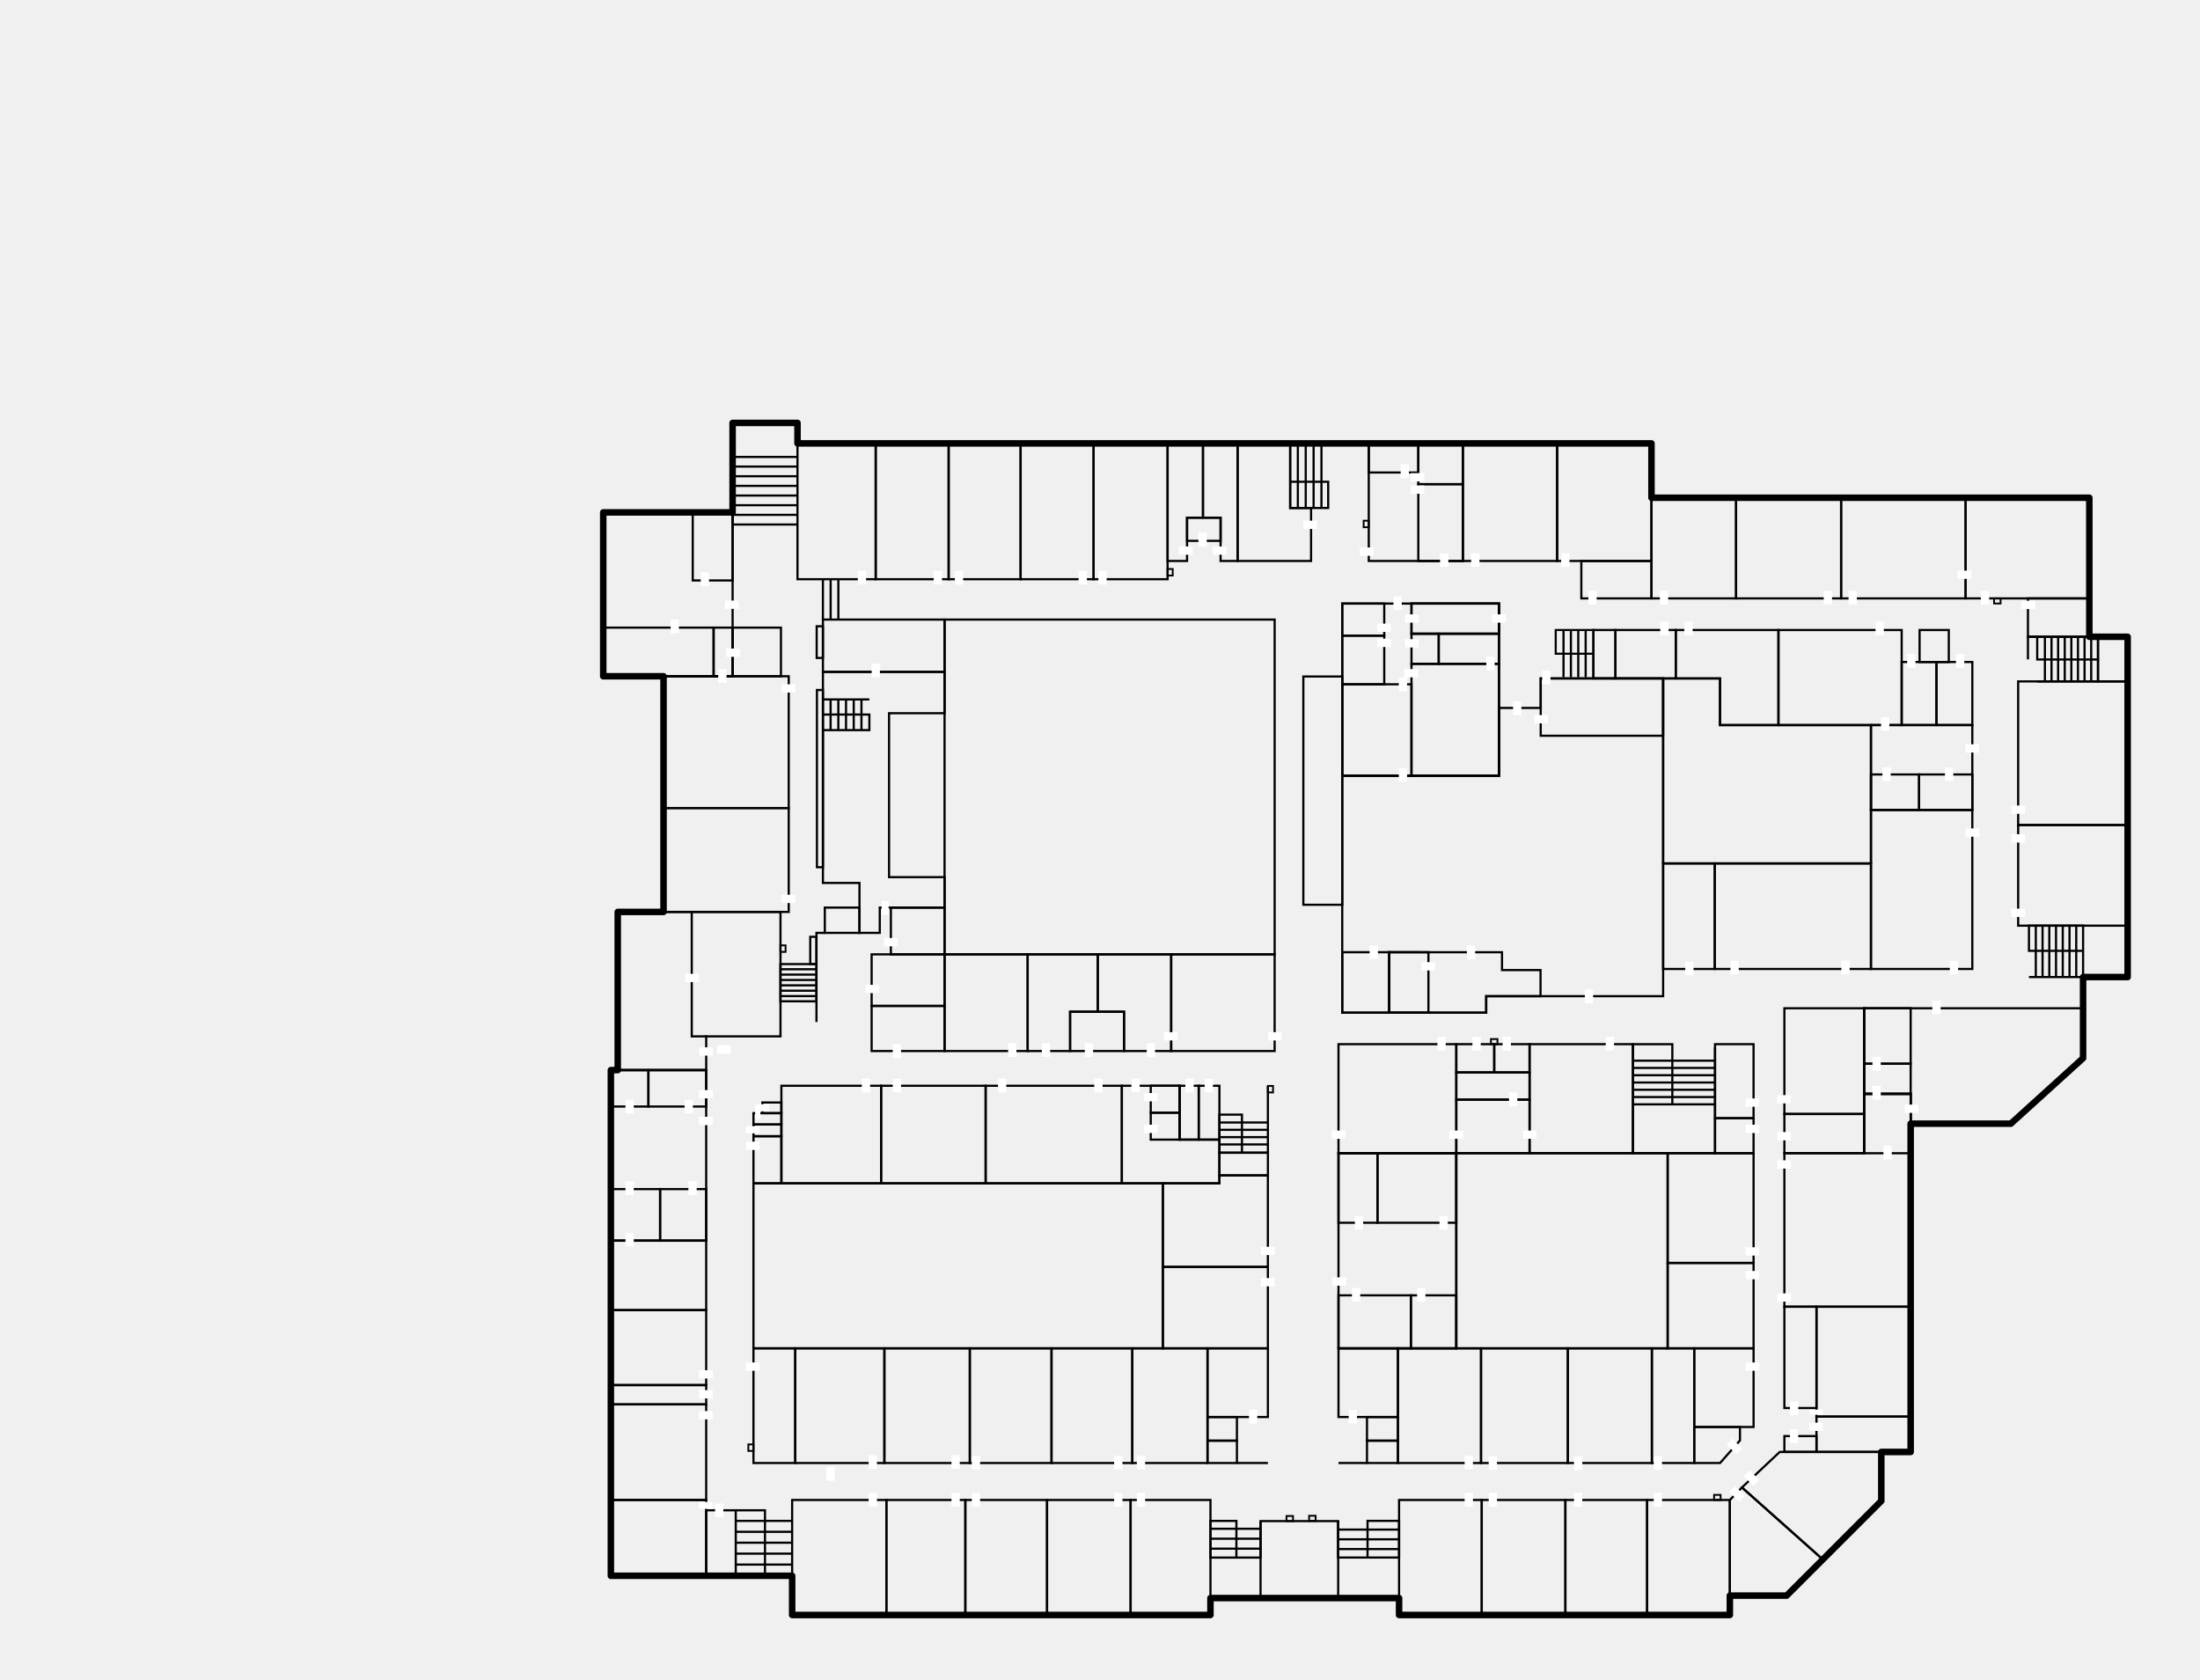
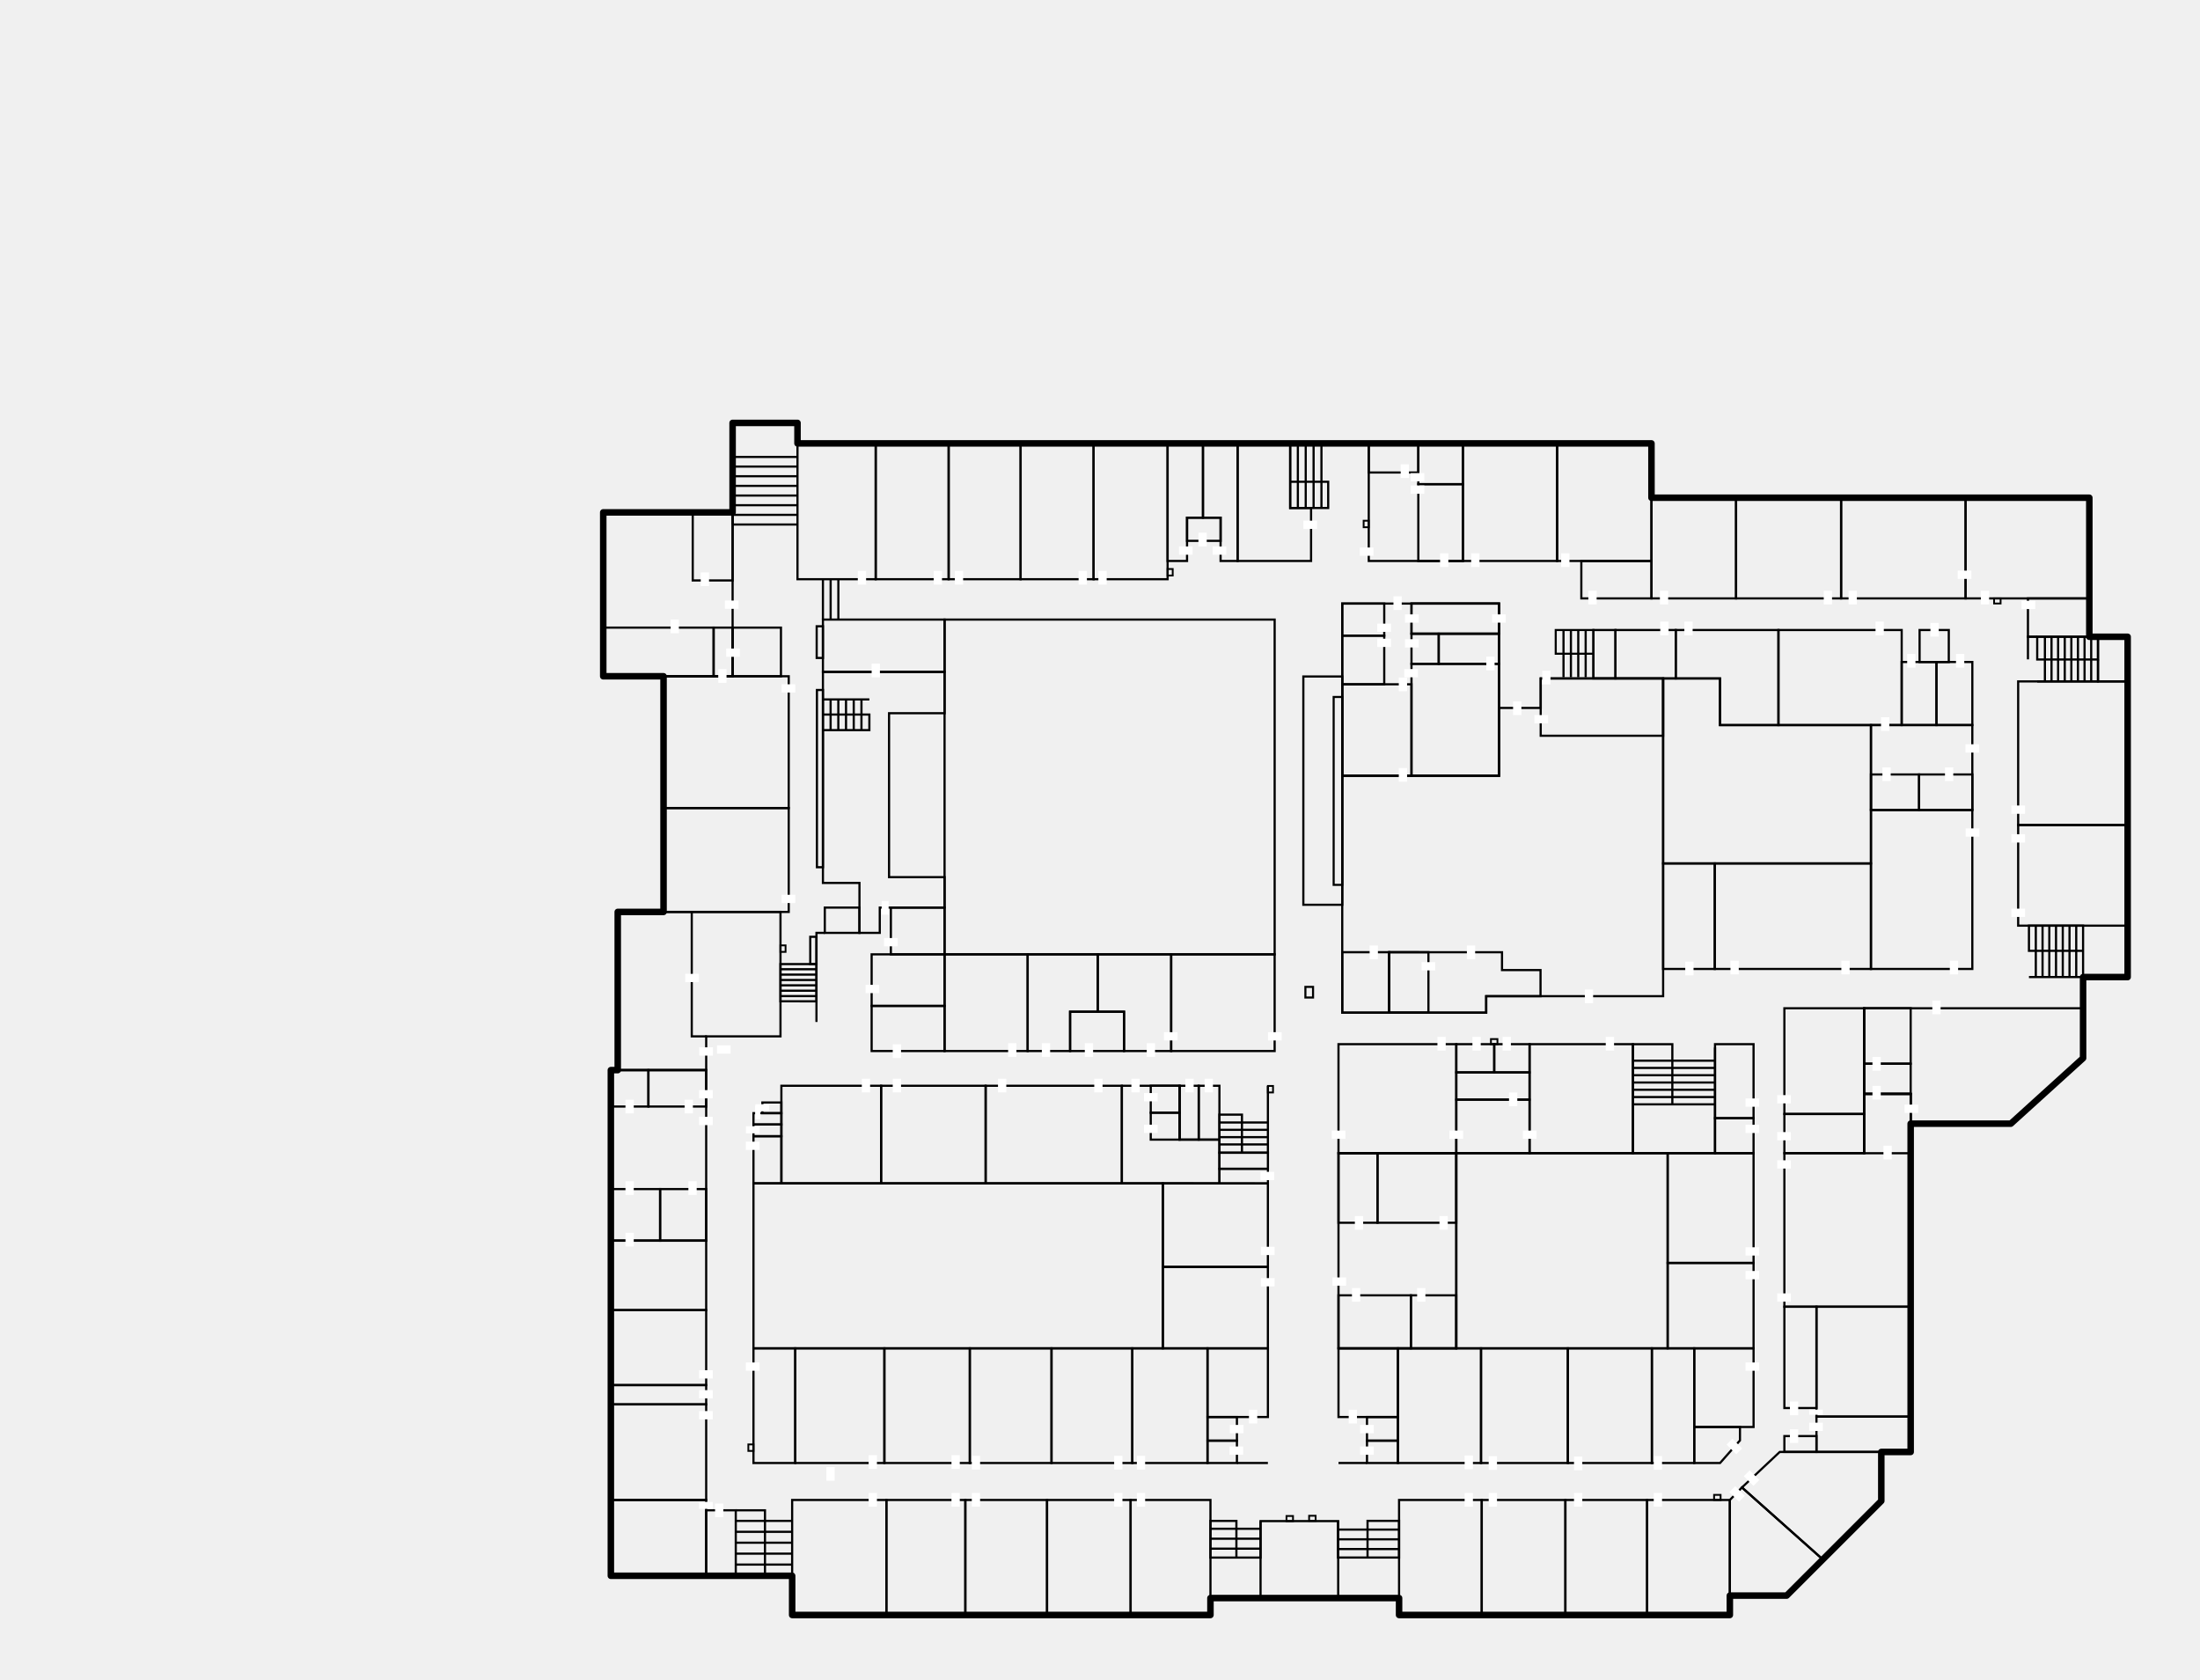
<svg xmlns="http://www.w3.org/2000/svg" width="161.31mm" height="123.16mm" enable-background="new" version="1.1" viewBox="0 0 609.69 465.47" xml:space="preserve">
  <g transform="translate(-10.592 -349.35)">
    <g fill="none">
      <g stroke="#000">
        <g stroke-linecap="round" stroke-width=".602">
          <rect id="room200" x="472.75" y="668.91" width="23.812" height="30.416" />
          <rect id="room266" x="293.44" y="472.2" width="20.216" height="37.652" />
          <rect id="room250" x="555.32" y="487.26" width="34.289" height="27.9" />
          <rect id="room248" x="569.89" y="538.17" width="30.332" height="39.794" />
          <rect id="room246" x="569.89" y="577.96" width="30.332" height="27.899" />
          <path d="m471.5 537.35-1.6e-4 51.261h57.593v-38.334h-41.833l1.6e-4 -12.927z" />
          <rect id="room253" x="503.46" y="523.92" width="34.151" height="26.352" />
          <rect id="room251A" x="529.09" y="563.96" width="13.338" height="9.803" />
          <rect id="room251S" x="542.43" y="563.96" width="14.758" height="9.803" />
          <rect id="roomBM202" x="537.61" y="532.79" width="9.638" height="17.481" />
          <rect id="room249" x="529.09" y="573.77" width="28.096" height="44.085" />
          <rect id="room247" x="485.81" y="588.61" width="43.281" height="29.244" />
          <rect id="roomAHU9" x="471.5" y="588.61" width="14.312" height="29.244" />
          <rect id="roomBW202" x="547.25" y="532.79" width="9.939" height="17.481" />
          <path d="m272.36 521.04v92.759h91.479v-92.759z" />
          <rect id="room217" x="323.93" y="765.01" width="22.118" height="31.87" />
        </g>
        <path id="room207" d="m489.99 791.51h15.74l10.022-10.022-22.406-19.949-3.356 3.472z" stroke-width=".602px" />
        <path id="room205" d="m493.34 761.54 10.47-9.841h28.147v13.579l-16.211 16.211z" stroke-width=".602px" />
        <g stroke-linecap="round" stroke-width=".602">
          <rect id="room240" x="381.53" y="638.7" width="32.646" height="30.205" />
          <rect id="room238S" x="381.53" y="668.91" width="10.813" height="19.283" />
          <rect id="room238C" x="392.34" y="668.91" width="21.833" height="19.283" />
          <rect id="room238" x="381.53" y="668.91" width="32.646" height="54.072" />
          <rect id="room238B" x="401.6" y="708.29" width="12.573" height="14.686" />
          <rect id="room238A" x="381.53" y="708.29" width="20.073" height="14.686" />
          <rect id="room214" x="398" y="722.98" width="23.032" height="31.782" />
          <rect id="room212" x="421.03" y="722.98" width="24.061" height="31.782" />
          <rect id="room210" x="445.09" y="722.98" width="23.289" height="31.782" />
          <rect id="room202" x="472.75" y="699.32" width="23.812" height="23.656" />
          <rect id="room242" x="434.48" y="638.7" width="28.643" height="30.205" />
          <rect id="room219" x="300.76" y="765.01" width="23.161" height="31.87" />
          <rect id="room221" x="278.12" y="765.01" width="22.646" height="31.87" />
          <rect id="room223" x="256.24" y="765.01" width="21.874" height="31.87" />
          <rect id="room225" x="230.12" y="765.01" width="26.12" height="31.87" />
          <rect id="room216" x="324.39" y="722.98" width="20.837" height="31.782" />
          <rect id="roomBM200" x="345.23" y="722.98" width="16.741" height="19.044" />
          <rect id="room236" x="332.85" y="700.42" width="29.115" height="22.564" />
          <rect id="room218" x="302" y="722.98" width="22.389" height="31.782" />
          <rect id="room220" x="279.36" y="722.98" width="22.646" height="31.782" />
          <rect id="room222" x="255.68" y="722.98" width="23.675" height="31.782" />
          <rect id="room224" x="230.98" y="722.98" width="24.705" height="31.782" />
          <rect x="329.5" y="650.22" width="7.996" height="7.463" />
          <rect x="329.5" y="657.68" width="7.996" height="7.463" />
-           <rect x="337.5" y="650.22" width="5.298" height="14.926" />
-           <rect x="342.79" y="650.22" width="5.744" height="14.926" />
-           <rect x="345.23" y="748.57" width="8.152" height="6.193" />
-           <rect x="345.23" y="742.02" width="8.152" height="6.544" />
+           <rect id="roomBW214" x="337.5" y="650.22" width="5.298" height="14.926" />
+           <rect id="roomBM214" x="342.79" y="650.22" width="5.744" height="14.926" />
+           <rect id="roomSBM200" x="345.23" y="748.57" width="8.152" height="6.193" />
+           <rect id="roomBSC13" x="345.23" y="742.02" width="8.152" height="6.544" />
          <rect id="roomBW200" x="381.53" y="722.98" width="16.47" height="19.044" />
-           <rect x="389.43" y="748.57" width="8.573" height="6.193" />
-           <rect x="389.43" y="742.02" width="8.573" height="6.544" />
+           <rect id="roomSBW200" x="389.43" y="748.57" width="8.573" height="6.193" />
+           <rect id="roomERU15" x="389.43" y="742.02" width="8.573" height="6.544" />
        </g>
        <path d="m353.38 754.76h8.589" stroke-width=".602px" />
        <path d="m389.43 754.76h-7.897" stroke-width=".602px" />
        <g>
          <g stroke-linecap="round">
            <g stroke-width=".602">
              <rect x="414.18" y="668.91" width="58.574" height="54.072" />
              <rect x="219.4" y="677.26" width="113.46" height="45.725" />
-               <rect x="542.57" y="523.92" width="8.092" height="8.87" />
+               <rect id="roomBSC11" x="542.57" y="523.92" width="8.092" height="8.87" />
              <rect id="roomEC12ERU6" x="468.38" y="722.98" width="11.736" height="31.782" />
            </g>
            <rect id="room204" x="480.12" y="722.98" width="16.443" height="21.808" stroke-width=".601" />
          </g>
          <path id="room206" d="m492.79 744.79v3.718l-5.512 6.256h-7.157v-9.974z" stroke-width=".601" />
          <g stroke-linecap="round" stroke-width=".602">
            <rect id="room240A" x="414.18" y="654.07" width="20.307" height="14.841" />
            <rect id="room240Z" x="414.18" y="646.52" width="20.307" height="7.547" />
-             <rect x="424.69" y="638.7" width="9.794" height="7.817" />
-             <rect x="414.18" y="638.7" width="10.512" height="7.817" />
+             <rect id="roomSBM201" x="424.69" y="638.7" width="9.794" height="7.817" />
+             <rect id="roomSBW201" x="414.18" y="638.7" width="10.512" height="7.817" />
            <rect id="room242A" x="485.88" y="638.7" width="10.68" height="20.501" />
            <rect id="room242Z" x="485.88" y="659.21" width="10.68" height="9.704" />
            <rect id="room203C" x="513.99" y="741.91" width="26.107" height="9.78" />
            <rect id="room203D" x="505.1" y="747.3" width="8.895" height="4.389" />
            <rect id="room203B" x="513.99" y="711.45" width="26.107" height="30.459" />
            <rect id="room203A" x="505.1" y="711.45" width="8.895" height="28.077" />
            <path id="room201" d="m505.1 668.91h22.103v-16.443h12.899v58.988h-35.002z" />
            <rect id="room201A" x="527.2" y="652.47" width="12.899" height="16.443" />
            <rect id="roomBSC12" x="505.1" y="658.04" width="22.103" height="10.867" />
            <rect id="roomERU7" x="505.1" y="628.75" width="22.103" height="29.296" />
            <rect id="room244Z" x="527.2" y="644.11" width="12.899" height="8.356" />
            <rect id="room244A" x="527.2" y="628.75" width="12.899" height="15.364" />
            <path id="room244" d="m527.2 628.75 60.683-3.5e-4v13.819l-20.025 18.153h-27.759v-8.252h-12.899z" />
            <rect id="room252" x="520.82" y="487.26" width="34.502" height="27.9" />
            <rect id="room254" x="491.71" y="487.26" width="29.111" height="27.9" />
            <rect id="room256" x="468.27" y="487.27" width="23.438" height="27.899" />
            <rect id="room256A" x="448.83" y="504.8" width="19.441" height="10.364" />
            <rect id="room258" x="442.12" y="472.2" width="26.146" height="32.596" />
            <rect id="room260" x="415.98" y="472.2" width="26.146" height="32.596" />
            <rect id="room262C" x="403.65" y="472.2" width="12.323" height="11.302" />
            <rect id="room262A" x="403.65" y="483.51" width="12.323" height="21.294" />
            <rect id="room262B" x="389.92" y="472.2" width="13.731" height="8.067" />
            <rect id="room262" x="389.92" y="472.2" width="26.054" height="32.596" />
            <rect id="room209" x="467.06" y="765.01" width="22.93" height="31.87" />
            <rect id="room211" x="444.41" y="765.01" width="22.642" height="31.87" />
            <rect id="room213" x="421.23" y="765.01" width="23.181" height="31.87" />
            <rect id="room215" x="398.32" y="765.01" width="22.912" height="31.87" />
            <rect id="room245C" x="437.57" y="537.35" width="33.927" height="15.87" />
            <path id="roomx201" d="m475 523.92 28.456-2.3e-4v26.352l-16.201 3e-5v-12.927l-12.255 2.3e-4z" />
            <rect x="452.18" y="523.92" width="6.112" height="13.425" />
            <rect id="room261A" x="382.57" y="516.6" width="11.64" height="8.881" />
            <rect x="382.57" y="525.49" width="11.64" height="13.477" />
            <rect x="382.57" y="538.96" width="19.188" height="25.338" />
            <rect id="room261B" x="401.76" y="533.3" width="24.259" height="30.998" />
            <rect x="401.76" y="516.6" width="24.259" height="8.342" />
            <rect x="409.31" y="524.95" width="16.712" height="8.356" />
            <rect x="401.76" y="524.95" width="7.547" height="8.356" />
            <path id="room245" d="m382.57 564.3h43.447v-18.786h11.557v-8.169l33.927-3.1e-4 -1.5e-4 88.053h-49.037v4.574h-39.893z" />
            <rect x="371.79" y="536.81" width="10.782" height="63.254" />
            <rect id="room264" x="313.66" y="472.2" width="20.512" height="37.652" />
            <rect id="room268" x="273.49" y="472.2" width="19.947" height="37.652" />
            <rect id="room270" x="253.28" y="472.2" width="20.216" height="37.652" />
            <rect id="room272" x="231.6" y="472.2" width="21.672" height="37.652" />
            <path id="room262D" d="m353.58 472.2h14.566v17.904h5.784v14.692h-20.35z" />
            <rect id="room255" x="458.29" y="523.92" width="16.712" height="13.424" />
            <rect id="room243" x="335.16" y="613.8" width="28.674" height="26.793" />
            <rect id="room241" x="272.36" y="613.8" width="23.032" height="26.793" />
            <rect id="room241B" x="307.15" y="629.71" width="14.946" height="10.89" />
            <path id="room241A" d="m295.39 613.8h19.427v15.903h-7.668v10.89h-11.759z" />
            <path id="room243A" d="m314.82 613.8h20.346v26.793h-13.068v-10.89h-7.278z" />
            <rect id="roomx202" x="252.15" y="628.1" width="20.211" height="12.498" />
            <rect id="room239" x="252.15" y="613.8" width="20.211" height="14.295" />
            <rect id="roomAHU10" x="257.48" y="600.84" width="14.874" height="12.961" />
-             <rect x="348.54" y="668.78" width="13.434" height="6.272" />
+             <rect x="348.54" y="668.78" width="13.434" height="4.452" />
            <rect id="room230" x="283.75" y="650.22" width="37.745" height="27.04" />
            <rect id="room228" x="254.77" y="650.22" width="28.971" height="27.04" />
            <rect id="room226" x="227.14" y="650.22" width="27.637" height="27.04" />
            <rect id="roomx203" x="219.4" y="657.81" width="7.742" height="3.145" />
            <rect id="roomEC17" x="219.4" y="660.96" width="7.742" height="3.24" />
            <rect id="room235D" x="219.4" y="664.2" width="7.742" height="13.056" />
            <rect id="roomBSC14" x="221.87" y="654.86" width="5.264" height="2.954" />
            <rect id="roomERU4" x="219.4" y="722.98" width="11.58" height="31.782" />
            <rect id="roomEC13" x="206.3" y="767.87" width="8.196" height="18.146" />
            <rect id="room227" x="179.88" y="765.01" width="26.419" height="21.006" />
            <rect id="room229" x="179.88" y="738.51" width="26.419" height="26.493" />
            <rect id="room229A" x="179.88" y="733.18" width="26.419" height="5.337" />
            <rect id="room231" x="179.88" y="712.4" width="26.419" height="20.775" />
            <rect id="room233" x="179.88" y="693.15" width="26.419" height="19.251" />
            <rect id="room235C" x="179.88" y="678.86" width="13.649" height="14.295" />
            <rect id="room235S" x="193.53" y="678.86" width="12.77" height="14.295" />
            <rect id="room235" x="179.88" y="645.88" width="26.419" height="47.269" />
            <rect id="room235B" x="179.88" y="645.88" width="10.409" height="10.102" />
            <rect id="room235A" x="190.29" y="645.88" width="16.01" height="10.102" />
            <rect id="room278" x="194.48" y="573.26" width="34.693" height="28.781" />
            <rect id="room276" x="194.48" y="536.74" width="34.693" height="36.524" />
            <rect id="room274S" x="213.62" y="523.26" width="13.399" height="13.477" />
            <rect id="room274" x="177.77" y="491.32" width="35.85" height="45.419" />
            <rect x="202.57" y="491.32" width="11.052" height="18.868" />
            <rect x="208.36" y="523.26" width="5.256" height="13.477" />
            <rect x="177.77" y="523.26" width="30.594" height="13.477" />
            <rect x="238.65" y="521.04" width="33.713" height="14.487" />
            <path id="room143Z" d="m238.65 535.53v58.492h10.127v13.829h5.626v-7.008h17.96v-8.439h-15.385v-45.424h15.385v-11.449z" />
            <rect x="239.17" y="600.84" width="9.603" height="7.008" />
-             <rect x="339.56" y="492.79" width="9.302" height="6.419" />
-             <path d="m334.17 472.2h9.805l-4.1e-4 20.586-4.416-1.2e-4v12.011h-5.389z" />
-             <path d="m343.97 472.2h9.603v32.597h-4.717v-12.011h-4.886z" />
+             <rect id="roomBSC10" x="339.56" y="492.79" width="9.302" height="6.419" />
+             <path id="roomBM210" d="m334.17 472.2h9.805l-4.1e-4 20.586-4.416-1.2e-4v12.011h-5.389z" />
+             <path id="roomBW210" d="m343.97 472.2h9.603v32.597h-4.717v-12.011h-4.886z" />
            <rect id="room251" x="529.09" y="550.27" width="28.096" height="23.493" />
            <rect x="382.57" y="613.21" width="13.019" height="16.761" />
            <rect x="395.59" y="613.21" width="10.864" height="16.761" />
            <path id="room237" d="m181.79 602.04h45.097v34.5l-20.585-1.3e-4v9.339h-24.512z" />
-             <path id="room234" d="m332.85 677.26 15.681 1.4e-4 6.7e-4 -2.203h13.434l-8.2e-4 25.364h-29.115z" />
+             <path id="room234" d="m332.85 677.26 29.116 0.028-8.2e-4 23.133h-29.115z" />
            <path id="room232" d="m321.49 650.22h16.004v14.926h11.041l-6.4e-4 12.114h-27.045z" />
            <rect id="room261" x="382.57" y="516.6" width="43.447" height="47.697" />
            <path id="room245A" d="m395.59 613.21 31.258 8.7e-4v4.955h10.673v7.231h-15.057l-9e-4 4.574-26.874-8e-5z" />
            <rect id="roomx200" x="572.6" y="515.16" width="17.007" height="10.632" enable-background="new" />
            <path d="m202.3 602.04v34.5l4.003-8e-5" enable-background="new" />
            <rect id="roomPOI200" x="236.99" y="540.55" width="1.661" height="49.106" enable-background="new" />
          </g>
        </g>
      </g>
      <g stroke="#000100">
        <g stroke-linecap="round">
          <path id="roomBC200" d="m485.62 765.01v-1.419h1.804v1.419z" enable-background="new" stroke-width=".5" style="mix-blend-mode:normal" />
          <path d="m359.93 770.86h21.514v21.336h-21.514z" stroke-width=".603" />
          <g stroke-width=".5">
            <path id="roomBC201" d="m373.39 770.8v-1.419h1.804v1.419z" enable-background="new" style="mix-blend-mode:normal" />
            <path id="roomBC202" d="m217.98 749.61h1.419v1.804h-1.419z" enable-background="new" style="mix-blend-mode:normal" />
            <path id="roomBC203" d="m361.97 650.27h1.419v1.804h-1.419z" enable-background="new" style="mix-blend-mode:normal" />
            <path id="roomBC204" d="m226.88 611.32h1.419v1.804h-1.419z" enable-background="new" style="mix-blend-mode:normal" />
            <path id="roomBC205" d="m334.17 507.02h1.419v1.804h-1.419z" enable-background="new" style="mix-blend-mode:normal" />
            <path id="roomBC206" d="m565.02 515.16v1.419h-1.804v-1.419z" enable-background="new" style="mix-blend-mode:normal" />
            <path id="roomHS200" d="m367.12 770.86v-1.419h1.804v1.419z" enable-background="new" style="mix-blend-mode:normal" />
            <path id="roomHS201" d="m388.5 493.64h1.419v1.804h-1.419z" enable-background="new" style="mix-blend-mode:normal" />
            <path id="roomWF200" d="m425.58 637.28v1.419h-1.804v-1.419z" enable-background="new" style="mix-blend-mode:normal" />
          </g>
        </g>
-         <rect id="room261Z" x="401.76" y="516.6" width="24.259" height="8.342" stroke-width=".576" />
+         <g stroke-width=".576">
+           <rect id="room261Z" x="401.76" y="516.6" width="24.259" height="8.342" />
+           <rect id="roomEC15" x="348.54" y="673.23" width="13.434" height="4.05" />
+           <rect id="roomPOI201" x="372.36" y="622.82" width="2.119" height="2.948" />
+           <rect id="roomPOI202" x="380.19" y="542.48" width="2.385" height="52.069" />
+         </g>
      </g>
    </g>
    <g fill="#fff">
      <rect x="559.55" y="513.04" width="2.296" height="3.789" enable-background="new" />
      <rect x="522.89" y="513.04" width="2.296" height="3.789" enable-background="new" />
      <rect x="516.01" y="513.04" width="2.296" height="3.789" enable-background="new" />
      <rect transform="rotate(90)" x="507.46" y="-556.93" width="2.296" height="3.789" enable-background="new" />
      <rect x="470.6" y="513.04" width="2.296" height="3.789" enable-background="new" />
      <rect x="450.78" y="513.04" width="2.296" height="3.789" enable-background="new" />
      <rect x="443.24" y="502.67" width="2.296" height="3.789" enable-background="new" />
      <rect x="418.3" y="502.67" width="2.296" height="3.789" enable-background="new" />
      <rect x="409.68" y="502.67" width="2.296" height="3.789" enable-background="new" />
      <rect x="398.76" y="478" width="2.296" height="3.789" enable-background="new" />
      <rect transform="rotate(90)" x="480.44" y="-405.32" width="2.296" height="3.789" enable-background="new" />
      <rect transform="rotate(90)" x="483.87" y="-405.32" width="2.296" height="3.789" enable-background="new" />
      <rect transform="rotate(90)" x="501.06" y="-391.23" width="2.296" height="3.789" enable-background="new" />
      <rect transform="rotate(90)" x="493.62" y="-375.6" width="2.296" height="3.789" enable-background="new" />
      <rect transform="rotate(90)" x="500.77" y="-350.44" width="2.296" height="3.789" enable-background="new" />
      <rect transform="rotate(90)" x="500.77" y="-341.11" width="2.296" height="3.789" enable-background="new" />
      <rect x="342.72" y="496.97" width="2.296" height="3.789" enable-background="new" />
      <rect x="314.99" y="507.54" width="2.296" height="3.789" enable-background="new" />
      <rect x="309.51" y="507.54" width="2.296" height="3.789" enable-background="new" />
      <rect x="275.21" y="507.54" width="2.296" height="3.789" enable-background="new" />
      <rect x="269.35" y="507.54" width="2.296" height="3.789" enable-background="new" />
      <rect x="248.32" y="507.54" width="2.296" height="3.789" enable-background="new" />
      <rect x="204.79" y="507.95" width="2.296" height="3.789" enable-background="new" />
      <rect x="196.44" y="521.02" width="2.296" height="3.789" enable-background="new" />
      <rect x="209.64" y="534.77" width="2.296" height="3.789" enable-background="new" />
      <rect transform="rotate(90)" x="515.76" y="-215.27" width="2.296" height="3.789" enable-background="new" />
      <rect x="252.15" y="533.24" width="2.296" height="3.789" enable-background="new" />
      <rect transform="rotate(90)" x="538.96" y="-230.99" width="2.296" height="3.789" enable-background="new" />
      <rect transform="rotate(90)" x="597.29" y="-230.99" width="2.296" height="3.789" enable-background="new" />
      <rect transform="rotate(90)" x="639.03" y="-213.08" width="2.296" height="3.789" enable-background="new" />
      <rect transform="rotate(90)" x="622.25" y="-254.25" width="2.296" height="3.789" enable-background="new" />
      <rect transform="rotate(90)" x="651.42" y="-208.12" width="2.296" height="3.789" enable-background="new" />
      <rect x="200.32" y="654.09" width="2.296" height="3.789" enable-background="new" />
      <rect x="183.93" y="654.09" width="2.296" height="3.789" enable-background="new" />
      <rect x="183.93" y="676.68" width="2.296" height="3.789" enable-background="new" />
      <rect x="201.37" y="676.68" width="2.296" height="3.789" enable-background="new" />
      <rect x="183.93" y="690.97" width="2.296" height="3.789" enable-background="new" />
      <rect transform="rotate(90)" x="729.05" y="-208.12" width="2.296" height="3.789" enable-background="new" />
      <rect transform="rotate(90)" x="734.57" y="-208.12" width="2.296" height="3.789" enable-background="new" />
      <rect transform="rotate(90)" x="740.37" y="-208.12" width="2.296" height="3.789" enable-background="new" />
      <rect transform="rotate(90)" x="765.55" y="-208.12" width="1.915" height="3.789" enable-background="new" />
      <rect x="251.32" y="763.07" width="2.296" height="3.789" enable-background="new" />
      <rect x="274.28" y="763.07" width="2.296" height="3.789" enable-background="new" />
      <rect x="279.91" y="763.07" width="2.296" height="3.789" enable-background="new" />
      <rect x="319.36" y="763.07" width="2.296" height="3.789" enable-background="new" />
      <rect x="325.65" y="763.07" width="2.296" height="3.789" enable-background="new" />
      <rect x="325.65" y="752.78" width="2.296" height="3.789" enable-background="new" />
      <rect x="319.36" y="752.78" width="2.296" height="3.789" enable-background="new" />
      <rect x="279.91" y="752.78" width="2.296" height="3.789" enable-background="new" />
      <rect x="274.28" y="752.59" width="2.296" height="3.789" enable-background="new" />
      <rect x="251.32" y="752.59" width="2.296" height="3.789" enable-background="new" />
      <rect x="356.72" y="740.01" width="2.296" height="3.789" enable-background="new" />
      <rect x="384.36" y="740.01" width="2.296" height="3.789" enable-background="new" />
      <rect x="416.49" y="763.07" width="2.296" height="3.789" enable-background="new" />
      <rect x="416.49" y="752.68" width="2.296" height="3.789" enable-background="new" />
      <rect x="423.16" y="763.07" width="2.296" height="3.789" enable-background="new" />
      <rect x="423.16" y="752.87" width="2.296" height="3.789" enable-background="new" />
      <rect x="446.8" y="763.07" width="2.296" height="3.789" enable-background="new" />
      <rect x="446.8" y="752.97" width="2.296" height="3.789" enable-background="new" />
      <rect x="468.9" y="763.07" width="2.296" height="3.789" enable-background="new" />
      <rect transform="rotate(-45)" x="-193.01" y="885.76" width="2.296" height="3.789" enable-background="new" />
      <rect transform="rotate(-45)" x="-187.08" y="885.49" width="2.296" height="3.789" enable-background="new" />
      <rect x="506.64" y="745.42" width="2.296" height="3.789" enable-background="new" />
      <rect x="506.64" y="737.73" width="2.296" height="3.789" enable-background="new" />
      <rect transform="rotate(90)" x="743.58" y="-515.75" width="2.296" height="3.789" enable-background="new" />
      <rect transform="rotate(90)" x="739.98" y="-515.75" width="1.409" height="3.789" enable-background="new" />
      <rect transform="rotate(-45)" x="-184.25" y="875.92" width="2.296" height="3.789" enable-background="new" />
      <rect transform="rotate(90)" x="726.9" y="-498.12" width="2.296" height="3.789" enable-background="new" />
      <rect transform="rotate(90)" x="701.55" y="-498.12" width="2.296" height="3.789" enable-background="new" />
      <rect transform="rotate(90)" x="694.98" y="-498.12" width="2.296" height="3.789" enable-background="new" />
      <rect transform="rotate(90)" x="707.75" y="-506.89" width="2.296" height="3.789" enable-background="new" />
      <rect transform="rotate(90)" x="670.87" y="-506.89" width="2.296" height="3.789" enable-background="new" />
      <rect transform="rotate(90)" x="661.02" y="-498.12" width="2.296" height="3.789" enable-background="new" />
      <rect transform="rotate(90)" x="653.74" y="-498.12" width="2.296" height="3.789" enable-background="new" />
      <rect transform="rotate(90)" x="663.05" y="-506.89" width="2.296" height="3.789" enable-background="new" />
      <rect transform="rotate(90)" x="652.81" y="-506.89" width="2.296" height="3.789" enable-background="new" />
      <rect x="532.56" y="666.83" width="2.296" height="3.789" enable-background="new" />
      <rect x="529.51" y="650.25" width="2.296" height="3.789" enable-background="new" />
      <rect x="529.51" y="642.24" width="2.296" height="3.789" enable-background="new" />
      <rect x="546.1" y="626.61" width="2.296" height="3.789" enable-background="new" />
      <rect x="477.63" y="615.83" width="2.296" height="3.789" enable-background="new" />
      <rect transform="rotate(90)" x="601.14" y="-571.8" width="2.296" height="3.789" enable-background="new" />
      <rect transform="rotate(90)" x="580.52" y="-571.8" width="2.296" height="3.789" enable-background="new" />
      <rect transform="rotate(90)" x="572.56" y="-571.8" width="2.296" height="3.789" enable-background="new" />
      <rect transform="rotate(90)" x="578.9" y="-559.13" width="2.296" height="3.789" enable-background="new" />
      <rect x="550.95" y="615.56" width="2.296" height="3.789" enable-background="new" />
      <rect x="520.89" y="615.56" width="2.296" height="3.789" enable-background="new" />
      <rect x="490.16" y="615.56" width="2.296" height="3.789" enable-background="new" />
      <rect x="549.61" y="562" width="2.296" height="3.789" enable-background="new" />
      <rect x="532.27" y="562" width="2.296" height="3.789" enable-background="new" />
      <rect x="531.89" y="548.09" width="2.296" height="3.789" enable-background="new" />
      <rect x="539.13" y="530.55" width="2.296" height="3.789" enable-background="new" />
      <rect x="552.66" y="530.55" width="2.296" height="3.789" enable-background="new" />
      <rect x="530.36" y="521.6" width="2.296" height="3.789" enable-background="new" />
      <rect x="477.38" y="521.6" width="2.296" height="3.789" enable-background="new" />
      <rect x="470.71" y="521.6" width="2.296" height="3.789" enable-background="new" />
      <rect x="429.92" y="543.71" width="2.296" height="3.789" enable-background="new" />
      <rect transform="rotate(90)" x="547.49" y="-439.6" width="2.296" height="3.789" enable-background="new" />
      <rect x="396.76" y="514.59" width="2.296" height="3.789" enable-background="new" />
      <rect x="398.24" y="537.1" width="2.296" height="3.789" enable-background="new" />
      <rect x="422.5" y="531.31" width="2.296" height="3.789" enable-background="new" />
      <rect x="398.24" y="562.17" width="2.296" height="3.789" enable-background="new" />
      <rect transform="rotate(90)" x="526.47" y="-403.75" width="2.296" height="3.789" enable-background="new" />
      <rect transform="rotate(90)" x="519.59" y="-403.75" width="2.296" height="3.789" enable-background="new" />
      <rect transform="rotate(90)" x="522.15" y="-396.07" width="2.296" height="3.789" enable-background="new" />
      <rect transform="rotate(90)" x="526.33" y="-396.07" width="2.296" height="3.789" enable-background="new" />
      <rect transform="rotate(90)" x="519.59" y="-427.88" width="2.296" height="3.789" enable-background="new" />
      <rect x="449.8" y="623.55" width="2.296" height="3.789" enable-background="new" />
      <rect x="417.11" y="611.35" width="2.296" height="3.789" enable-background="new" />
      <rect x="390.16" y="611.35" width="2.296" height="3.789" enable-background="new" />
      <rect transform="rotate(90)" x="615.96" y="-408.34" width="2.296" height="3.789" enable-background="new" />
      <rect x="328.39" y="638.43" width="2.296" height="3.789" enable-background="new" />
      <rect x="311.23" y="638.43" width="2.296" height="3.789" enable-background="new" />
      <rect x="299.32" y="638.43" width="2.296" height="3.789" enable-background="new" />
      <rect x="289.98" y="638.43" width="2.296" height="3.789" enable-background="new" />
      <rect transform="rotate(90)" x="635.37" y="-336.95" width="2.296" height="3.789" enable-background="new" />
      <rect x="324.14" y="648.27" width="2.296" height="3.789" enable-background="new" />
      <rect transform="rotate(90)" x="652.24" y="-331.42" width="2.296" height="3.789" enable-background="new" />
      <rect transform="rotate(90)" x="661.01" y="-331.42" width="2.296" height="3.789" enable-background="new" />
      <rect x="339.1" y="648.27" width="2.296" height="3.789" enable-background="new" />
      <rect x="344.44" y="648.27" width="2.296" height="3.789" enable-background="new" />
      <rect x="313.85" y="648.27" width="2.296" height="3.789" enable-background="new" />
      <rect x="287.17" y="648.27" width="2.296" height="3.789" enable-background="new" />
      <rect x="258" y="648.27" width="2.296" height="3.789" enable-background="new" />
      <rect x="249.43" y="648.27" width="2.296" height="3.789" enable-background="new" />
      <rect x="219.86" y="655.72" width="1.449" height="3.789" enable-background="new" />
      <rect transform="rotate(90)" x="655.34" y="-223.73" width="1.963" height="3.789" enable-background="new" />
      <rect transform="rotate(90)" x="665.71" y="-221.08" width="2.296" height="3.789" enable-background="new" />
      <rect transform="rotate(90)" x="726.9" y="-221.08" width="2.296" height="3.789" enable-background="new" />
      <rect transform="rotate(90)" x="694.84" y="-363.82" width="2.296" height="3.789" enable-background="new" />
      <rect transform="rotate(90)" x="703.52" y="-363.82" width="2.296" height="3.789" enable-background="new" />
      <rect transform="rotate(90)" x="703.33" y="-383.64" width="2.296" height="3.789" enable-background="new" />
      <rect x="385.26" y="706.27" width="2.296" height="3.789" enable-background="new" />
      <rect x="403.32" y="706.27" width="2.296" height="3.789" enable-background="new" />
      <rect x="409.52" y="686.33" width="2.296" height="3.789" enable-background="new" />
      <rect x="386.07" y="686.33" width="2.296" height="3.789" enable-background="new" />
      <rect x="408.95" y="636.67" width="2.296" height="3.789" enable-background="new" />
      <rect transform="rotate(90)" x="662.63" y="-383.45" width="2.296" height="3.789" enable-background="new" />
      <rect transform="rotate(90)" x="662.63" y="-416.07" width="2.296" height="3.789" enable-background="new" />
      <rect transform="rotate(90)" x="662.63" y="-436.42" width="2.296" height="3.789" enable-background="new" />
      <rect x="428.79" y="652.09" width="2.296" height="3.789" enable-background="new" />
      <rect x="418.65" y="636.67" width="2.296" height="3.789" enable-background="new" />
      <rect x="427.01" y="636.67" width="2.296" height="3.789" enable-background="new" />
      <rect x="455.6" y="636.67" width="2.296" height="3.789" enable-background="new" />
      <rect transform="rotate(90)" x="658.83" y="-208.12" width="2.296" height="3.789" enable-background="new" />
      <rect transform="rotate(90)" x="635.37" y="-365.79" width="2.296" height="3.789" enable-background="new" />
      <rect transform="rotate(90)" x="655.44" y="-542.2" width="2.296" height="3.789" enable-background="new" />
      <rect transform="rotate(90)" x="534.74" y="-403.55" width="2.296" height="3.789" enable-background="new" />
      <rect transform="rotate(90)" x="515.82" y="-574.62" width="2.296" height="3.789" enable-background="new" />
      <rect transform="rotate(90)" x="639.57" y="-208.16" width="2.296" height="3.789" enable-background="new" />
      <rect transform="rotate(90)" x="619.2" y="-204.28" width="2.296" height="3.789" enable-background="new" />
      <rect x="468.9" y="752.84" width="2.296" height="3.789" enable-background="new" />
      <rect x="437.99" y="535.21" width="2.296" height="3.789" enable-background="new" />
      <rect x="258" y="638.73" width="2.296" height="3.789" enable-background="new" />
      <rect transform="rotate(90)" x="661.44" y="-221.09" width="1.963" height="3.789" enable-background="new" />
      <rect x="239.61" y="755.89" width="2.296" height="3.789" enable-background="new" />
      <rect x="208.76" y="765.99" width="2.296" height="3.789" enable-background="new" />
      <rect transform="rotate(90)" x="555.59" y="-559.07" width="2.296" height="3.789" enable-background="new" />
      <rect transform="rotate(90)" x="529.06" y="-215.63" width="2.296" height="3.789" enable-background="new" />
      <rect x="254.93" y="599.01" width="1.925" height="3.789" enable-background="new" />
      <rect transform="rotate(90)" x="609.28" y="-259.36" width="2.296" height="3.789" enable-background="new" />
+       <rect transform="rotate(90)" x="674.07" y="-363.7" width="2.296" height="3.789" enable-background="new" />
+       <rect x="545.58" y="521.97" width="2.296" height="3.789" enable-background="new" />
+       <rect transform="rotate(90)" x="750.18" y="-391.32" width="2.296" height="3.789" enable-background="new" />
+       <rect transform="rotate(90)" x="744.21" y="-391.32" width="2.296" height="3.789" enable-background="new" />
+       <rect transform="rotate(90)" x="744.21" y="-355.2" width="2.296" height="3.789" enable-background="new" />
+       <rect transform="rotate(90)" x="750.18" y="-355.13" width="2.296" height="3.789" enable-background="new" />
    </g>
  </g>
  <g transform="translate(-10.592 -349.35)" fill="none">
    <g stroke="#000">
      <g stroke-width=".602px">
        <path d="m474.05 655.45v-16.744h-10.928l-1e-5 30.205 22.756-6e-5v-29.292" />
        <path d="m485.88 643.27h-22.756" />
        <path d="m485.88 645.28h-22.756" />
        <path d="m485.88 647.3h-22.756" />
        <path d="m485.88 649.32h-22.756" />
        <path d="m485.88 651.33h-22.756" />
        <path d="m485.88 653.35h-22.756" />
        <path d="m485.88 655.37h-22.756" />
      </g>
      <path d="m575.17 525.78 16.839 2.5e-4v6.314h-16.839z" stroke-width=".601" />
      <g stroke-width=".602px">
        <path d="m590.13 525.78v12.385" />
        <path d="m588.29 525.78v12.385" />
        <path d="m586.46 525.78v12.385" />
        <path d="m584.63 525.78v12.385" />
        <path d="m582.8 525.78v12.385" />
        <path d="m580.96 525.78v12.385" />
        <path d="m579.13 525.78v12.385" />
        <path d="m577.3 525.78v12.385" />
        <path d="m450.03 523.92v13.104" />
        <path d="m447.98 523.92v13.104" />
        <path d="m445.94 523.92v13.104" />
        <path d="m443.89 523.92v13.104" />
        <path d="m587.88 612.82h-15l7e-5 -6.961 15 2.1e-4 3.1e-4 14.238-15-1.1e-4" />
        <path d="m585.98 605.86v14.238" />
        <path d="m584.12 605.86v14.238" />
        <path d="m582.25 605.86v14.238" />
        <path d="m580.38 605.86v14.238" />
        <path d="m578.52 605.86v14.238" />
        <path d="m576.65 605.86v14.238" />
        <path d="m574.78 605.86v14.238" />
        <path d="m389.58 780.96v-10.159l8.742 1.6e-4 9e-5 10.16-16.925-3.7e-4 9e-5 -10.159" />
        <path d="m398.32 778.61h-16.925" />
        <path d="m398.32 775.91h-16.925" />
        <path d="m398.32 773.21h-16.925" />
        <path d="m235.14 608.94-7e-5 7.562 1.724 4.5e-4v-7.563z" />
        <path d="m240.78 543.16v8.509" />
        <path d="m245.05 543.16v8.509" />
        <path d="m247.19 543.16v8.509" />
        <path d="m249.33 543.16v8.509" />
        <path d="m242.92 543.16v8.509" />
        <path d="m368.14 482.85h10.537l-6e-4 7.257h-10.537l-6.3e-4 -17.904h10.538" />
        <path d="m376.81 490.11 6e-4 -17.904" />
        <path d="m374.63 490.11 6e-4 -17.904" />
        <path d="m372.45 490.11 6.1e-4 -17.904" />
        <path d="m370.27 490.11 6e-4 -17.904" />
        <path d="m353.24 780.97v-10.163h-7.2l-4e-5 10.163 13.882-1.7e-4 -1.8e-4 -10.106" />
        <path d="m359.93 772.98h-13.882" />
        <path d="m359.93 778.5h-13.882" />
        <path d="m359.93 775.74h-13.882" />
      </g>
      <path d="m214.5 770.8h15.629" stroke-width=".601" />
      <g stroke-width=".602px">
        <path d="m214.5 773.83h15.629" />
        <path d="m214.5 776.85h15.629" />
        <path d="m361.97 650.27v18.507h-13.434v-10.554h6.241v10.554" />
        <path d="m348.54 662.43h13.434" />
        <path d="m348.54 664.46h13.434" />
        <path d="m348.54 666.48h13.434" />
        <path d="m348.54 660.4h13.434" />
        <path d="m238.65 521.04-8.3e-4 -11.188" />
      </g>
      <path d="m242.93 521.04-8.3e-4 -11.188" stroke-width=".601" />
      <path d="m240.79 521.04-8.3e-4 -11.188" stroke-width=".602px" />
      <g stroke-width=".601">
        <path d="m592.01 532.1v6.07l-16.839-6.2e-4" />
        <path d="m575.17 525.78h-2.568v6.278" />
        <path d="m592.01 525.78 8.217 4.2e-4 4.6e-4 12.384-8.218 6.3e-4z" />
      </g>
      <path d="m214.5 779.88h15.629" stroke-width=".602px" />
      <path d="m214.5 782.91h15.629" stroke-width=".602px" />
      <path d="m214.49 767.87h8.101v18.147" stroke-width=".601" />
      <g stroke-width=".602px">
        <path d="m226.88 616.5-7e-5 10.318 9.979 4.5e-4v-10.319z" />
        <path d="m226.88 617.93h9.979z" />
        <path d="m226.88 619.42h9.979z" />
        <path d="m226.88 620.91h9.979z" />
        <path d="m226.88 622.39h9.979z" />
        <path d="m226.88 623.88h9.979z" />
        <path d="m226.88 625.37h9.979z" />
        <path d="m236.86 632.54v-24.689h2.307" />
        <path d="m238.65 543.16h12.871" />
        <path d="m238.65 547.35 12.871-2.9e-4v4.316h-12.871" />
      </g>
      <g stroke-width=".601">
        <path d="m213.62 478.63h17.985" />
        <path d="m213.62 481.31h17.985" />
        <path d="m213.62 483.98h17.985" />
        <path d="m213.62 486.66h17.985" />
        <path d="m213.62 489.34h17.985" />
        <path d="m213.62 492.01h17.985" />
        <path d="m213.62 494.69h17.985" />
        <path d="m213.62 475.96h17.985" />
        <path d="m213.62 494.69v-28.163h17.986" />
      </g>
      <path d="m214.49 786.01h15.629" stroke-width=".602px" />
      <path d="m236.92 522.88-7e-5 8.789 1.724 4.5e-4v-8.789z" enable-background="new" stroke-width=".602px" />
    </g>
    <path d="m452.18 530.5h-10.447v-6.577l10.457-1.8e-4 -0.011 13.425" stroke="#000100" stroke-width=".576" />
    <path d="m468.27 487.27h121.34v38.531h10.617v94.301h-12.345v22.468l-20.025 18.153h-27.759v90.976h-8.139v13.579l-26.233 26.233h-15.74v5.37l-91.665-3e-5v-4.693l-52.278 2.3e-4v4.693h-115.92v-10.864h-50.244v-140.13l1.907-9e-4v-43.838l12.695-1e-5v-65.305h-16.712v-45.419h35.85l-4.7e-4 -24.794h17.986l-5.2e-4 5.679h236.66z" stroke="#000" stroke-linecap="round" stroke-linejoin="round" stroke-width="1.807" />
  </g>
</svg>
